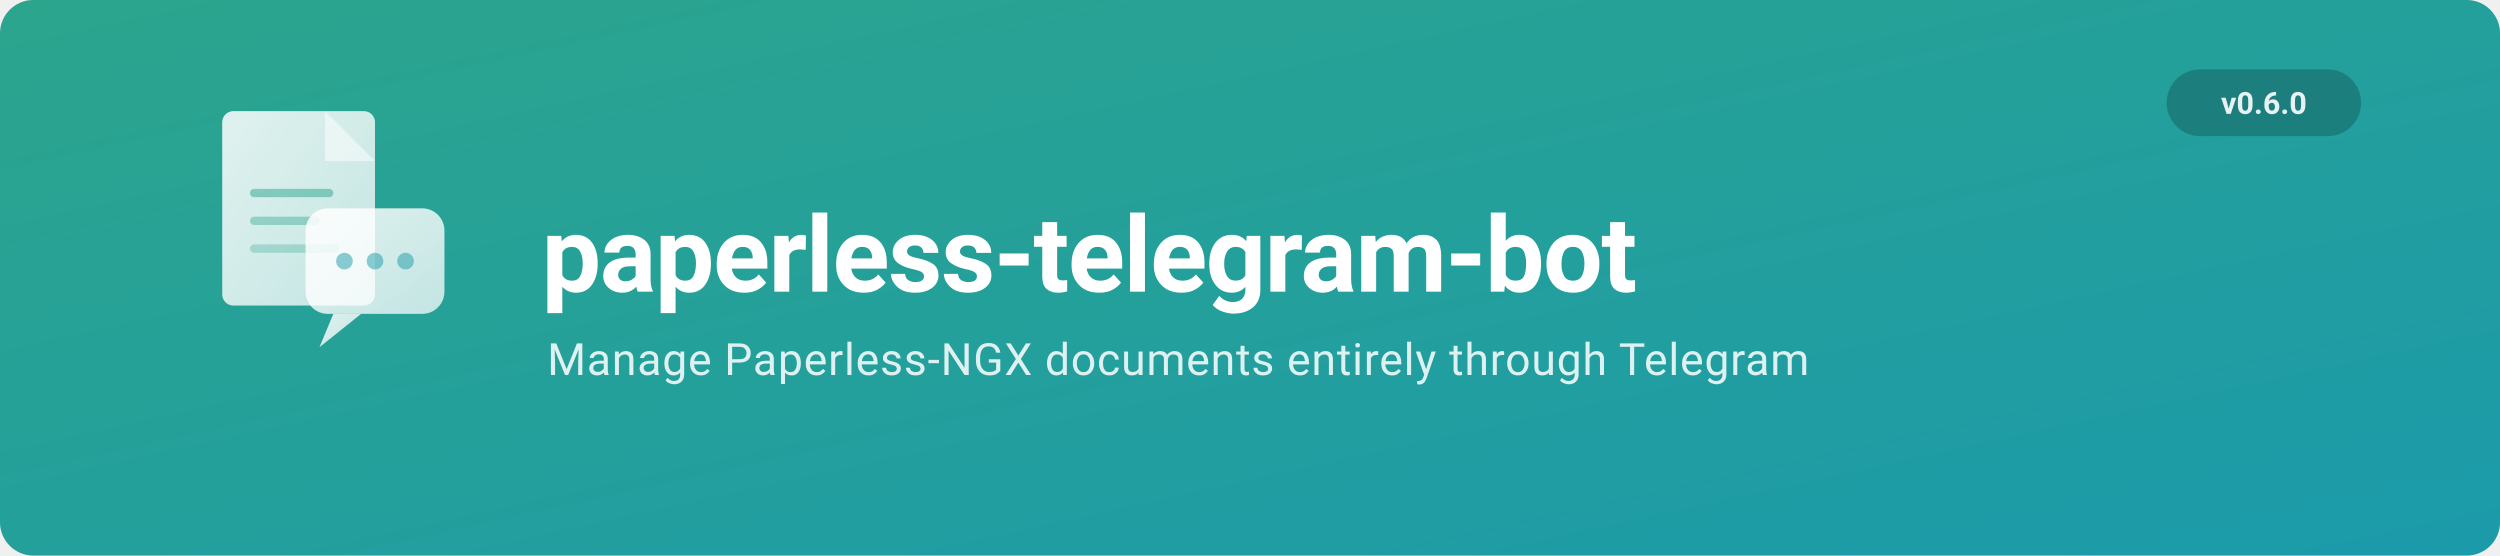
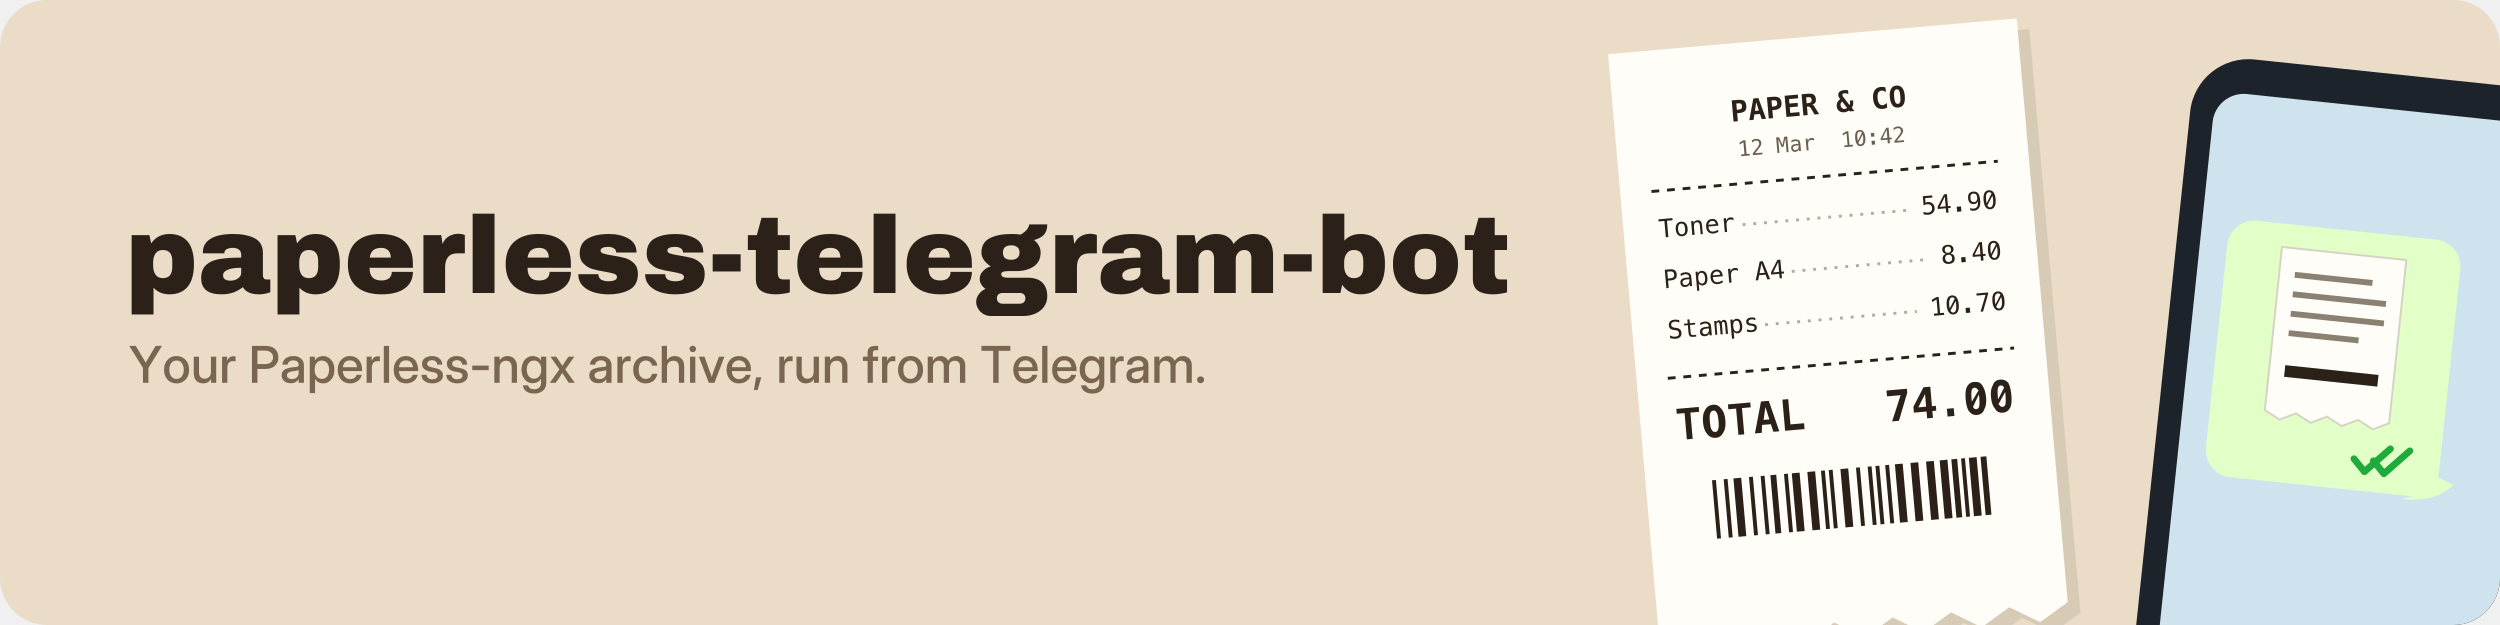
- <svg xmlns="http://www.w3.org/2000/svg" viewBox="0 0 900 200" width="900" height="200">
+ <svg xmlns="http://www.w3.org/2000/svg" viewBox="0 0 1280 320" width="1280" height="320" role="img" aria-label="paperless-telegram-bot">
  <defs>
-     <linearGradient id="bg" x1="0%" y1="0%" x2="100%" y2="100%">
-       <stop offset="0%" stop-color="#2CA58D" />
-       <stop offset="100%" stop-color="#1B9AAA" />
-     </linearGradient>
-     <linearGradient id="iconGrad" x1="0%" y1="0%" x2="100%" y2="100%">
-       <stop offset="0%" stop-color="rgba(255,255,255,0.95)" />
-       <stop offset="100%" stop-color="rgba(255,255,255,0.8)" />
-     </linearGradient>
+     <clipPath id="c">
+       <rect width="1280" height="320" rx="24" />
+     </clipPath>
  </defs>
-   <rect width="900" height="200" rx="12" fill="url(#bg)" />
-   <rect width="900" height="200" rx="12" fill="url(#bg)" opacity="0.15" style="mask: url(#dots)" />
-   <g transform="translate(80, 40)">
-     <rect x="0" y="0" width="55" height="70" rx="4" fill="url(#iconGrad)" opacity="0.9" />
-     <path d="M 37 0 L 55 18 L 37 18 Z" fill="rgba(255,255,255,0.5)" />
-     <rect x="10" y="28" width="30" height="3" rx="1.5" fill="#2CA58D" opacity="0.5" />
-     <rect x="10" y="38" width="25" height="3" rx="1.5" fill="#2CA58D" opacity="0.4" />
-     <rect x="10" y="48" width="32" height="3" rx="1.5" fill="#2CA58D" opacity="0.3" />
-   </g>
-   <g transform="translate(110, 75)">
-     <rect x="0" y="0" width="50" height="38" rx="8" fill="url(#iconGrad)" opacity="0.9" />
-     <path d="M 10 38 L 5 50 L 20 38" fill="url(#iconGrad)" opacity="0.9" />
-     <circle cx="14" cy="19" r="3" fill="#1B9AAA" opacity="0.5" />
-     <circle cx="25" cy="19" r="3" fill="#1B9AAA" opacity="0.5" />
-     <circle cx="36" cy="19" r="3" fill="#1B9AAA" opacity="0.5" />
-   </g>
-   <text x="195" y="105" font-family="'Segoe UI', Roboto, 'Helvetica Neue', Arial, sans-serif" font-size="38" font-weight="700" fill="#FFFFFF" letter-spacing="-0.5">
-     paperless-telegram-bot
-   </text>
-   <text x="197" y="135" font-family="'Segoe UI', Roboto, 'Helvetica Neue', Arial, sans-serif" font-size="16" fill="rgba(255,255,255,0.85)" letter-spacing="0.3">
-     Manage Paperless-NGX documents entirely through Telegram
-   </text>
-   <g transform="translate(780, 25)">
-     <rect width="70" height="24" rx="12" fill="rgba(0,0,0,0.2)" />
-     <text x="35" y="16" text-anchor="middle" font-family="'Segoe UI', Roboto, 'Helvetica Neue', Arial, sans-serif" font-size="11" font-weight="600" fill="rgba(255,255,255,0.9)">v0.6.0</text>
+   <g clip-path="url(#c)">
+     <rect width="1280" height="320" fill="#eadcc6" />
+     <path fill="#2b2118" d="m99.3 135.3q0 7.6-3.2 11.5-3.3 3.9-9.3 3.9-5.1 0-8.2-3.4l0 13.7-11.2 0 0-40.6 9.1 0 .9 4.2q3.3-4.8 9.4-4.8 6 0 9.3 3.9 3.2 3.9 3.2 11.6zm-20.9-1l0 1.8q0 2.8 1.3 4.6 1.2 1.7 3.7 1.7 4.8 0 4.8-5.7l0-3q0-5.7-4.8-5.7-2.5 0-3.7 1.7-1.3 1.8-1.3 4.6zm56.2-4.9l0 11.5q0 1 .5 1.6 .4.6 1.3.6l2 0 0 6.5q-.1.1-.8.3-.7.3-2 .5-1.3.3-3 .3-3.2 0-5.3-1-2.1-1-2.9-2.7-2.2 1.7-4.8 2.7-2.6 1-6.2 1-10.4 0-10.4-8.3 0-4.3 2.4-6.6 2.3-2.3 6.6-3.1 4.4-.8 11.5-.8l0-1.5q0-1.7-1.2-2.6-1.2-.9-3.1-.9-1.8 0-3 .6-1.3.6-1.3 1.9l0 .3-11 0q0-.3 0-.8 0-4.2 4-6.7 4-2.4 11.4-2.4 6.8 0 11.1 2.2 4.2 2.3 4.2 7.4zm-20.4 11.5q0 2.8 3.8 2.8 2.2 0 3.8-1.1 1.7-1.2 1.7-3l0-2.5q-4.8 0-7.1 1.1-2.2 1-2.2 2.7zm59.8-5.6q0 7.6-3.2 11.5-3.3 3.9-9.2 3.9-5.2 0-8.3-3.4l0 13.7-11.2 0 0-40.6 9.1 0 .9 4.2q3.3-4.8 9.5-4.8 5.9 0 9.2 3.9 3.2 3.9 3.2 11.6zm-20.8-1l0 1.8q0 2.8 1.2 4.6 1.2 1.7 3.7 1.7 4.8 0 4.8-5.7l0-3q0-5.7-4.8-5.7-2.5 0-3.7 1.7-1.2 1.8-1.2 4.6zm58.2.9l0 1.9-22.2 0q0 3.2 1.4 4.8 1.5 1.7 4.6 1.7 2.8 0 4.1-1.2 1.3-1.2 1.3-3.2l10.8 0q0 5.4-4.1 8.4-4.1 3.1-11.9 3.1-8.3 0-12.8-3.9-4.5-3.8-4.5-11.6 0-7.6 4.4-11.5 4.4-3.9 12.2-3.9 8.1 0 12.4 3.8 4.3 3.8 4.3 11.6zm-22.1-3.3l10.8 0q0-2.3-1.3-3.7-1.3-1.3-3.6-1.3-5.3 0-5.9 5zm48.7-11.5l0 9.3-3.5 0q-3.5 0-5 1.8-1.6 1.8-1.6 5.3l0 13.2-11.1 0 0-29.6 9.1 0 .7 4.5q1-2.6 3.2-3.9 2.2-1.3 4.9-1.3 1.3 0 2.3.3 1 .3 1 .4zm4 29.6l0-40.6 11.2 0 0 40.6zm50.3-14.8l0 1.9-22.2 0q0 3.2 1.4 4.8 1.4 1.7 4.5 1.7 2.8 0 4.1-1.2 1.3-1.2 1.3-3.2l10.9 0q0 5.4-4.1 8.4-4.1 3.1-12 3.1-8.2 0-12.7-3.9-4.6-3.8-4.6-11.6 0-7.6 4.5-11.5 4.4-3.9 12.2-3.9 8.1 0 12.4 3.8 4.3 3.8 4.3 11.6zm-22.2-3.3l10.9 0q0-2.3-1.3-3.7-1.3-1.3-3.7-1.3-5.2 0-5.9 5zm55.8-2.6l-10.4 0q0-1.6-1.5-2.3-1-.6-2.5-.6-4 0-4 1.9 0 1.1 1.4 1.5 1.4.5 4.6 1 3.9.6 6.5 1.3 2.7.8 4.6 2.7 2 1.9 2 5.4 0 5.7-4.2 8.1-4.3 2.4-11.1 2.4-3.9 0-7.4-1.1-3.5-1.1-5.7-3.4-2.1-2.3-2.1-5.8l10.3 0 0 .2q.1 1.9 1.6 2.7 1.6.7 3.3.7 4.6 0 4.6-2.2 0-1.1-1.4-1.6-1.5-.5-4.8-1.1-3.9-.6-6.5-1.4-2.5-.8-4.4-2.7-2-1.9-2-5.2 0-5.4 4.2-7.7 4.1-2.3 10.7-2.3 5.9 0 10 2.3 4.2 2.3 4.2 7.2zm34.2 0l-10.4 0q0-1.6-1.4-2.3-1.1-.6-2.6-.6-4 0-4 1.9 0 1.1 1.4 1.5 1.4.5 4.6 1 3.9.6 6.5 1.3 2.7.8 4.6 2.7 2 1.9 2 5.4 0 5.7-4.2 8.1-4.3 2.4-11.1 2.4-3.9 0-7.4-1.1-3.5-1.1-5.6-3.4-2.2-2.3-2.2-5.8l10.3 0 0 .2q.1 1.9 1.6 2.7 1.6.7 3.3.7 4.7 0 4.7-2.2 0-1.1-1.5-1.6-1.5-.5-4.8-1.1-3.9-.6-6.5-1.4-2.5-.8-4.4-2.7-1.9-1.9-1.9-5.2 0-5.4 4.1-7.7 4.1-2.3 10.7-2.3 5.9 0 10.1 2.3 4.1 2.3 4.1 7.2zm4.8 9.7l0-8.8 14.3 0 0 8.8zm39.5-18.6l0 7.6-6.2 0 0 11.2q0 2.1.6 3 .7.9 2.5.9l3.1 0 0 6.6q-1.3.4-3.4.7-2.2.3-3.7.3-5 0-7.6-1.8-2.7-1.8-2.7-6.1l0-14.8-4.1 0 0-7.6 4.6 0 2.4-8.9 8.3 0 0 8.9zm37.2 14.8l0 1.9-22.2 0q0 3.2 1.4 4.8 1.4 1.7 4.5 1.7 2.8 0 4.1-1.2 1.3-1.2 1.3-3.2l10.9 0q0 5.4-4.1 8.4-4.1 3.1-12 3.1-8.2 0-12.7-3.9-4.6-3.8-4.6-11.6 0-7.6 4.5-11.5 4.4-3.9 12.2-3.9 8.1 0 12.4 3.8 4.3 3.8 4.3 11.6zm-22.2-3.3l10.9 0q0-2.3-1.3-3.7-1.3-1.3-3.7-1.3-5.3 0-5.9 5zm27.9 18.1l0-40.6 11.2 0 0 40.6zm50.3-14.8l0 1.9-22.2 0q0 3.2 1.4 4.8 1.4 1.7 4.5 1.7 2.8 0 4.1-1.2 1.3-1.2 1.3-3.2l10.9 0q0 5.4-4.1 8.4-4.1 3.1-12 3.1-8.2 0-12.7-3.9-4.6-3.8-4.6-11.6 0-7.6 4.5-11.5 4.4-3.9 12.2-3.9 8.1 0 12.4 3.8 4.3 3.8 4.3 11.6zm-22.2-3.3l10.9 0q0-2.3-1.3-3.7-1.3-1.3-3.7-1.3-5.3 0-5.9 5zm54-9q1.6 1.2 2.5 2.9 .9 1.6.9 3.5 0 4.7-3.5 7.1-3.6 2.4-8.9 2.4l-4.3 0q-3.5 0-3.5 1.6 0 .8.8 1.3 .8.5 2.7.5l10.1 0q5 0 7.5 2.5 2.5 2.6 2.5 6.9 0 3.2-1.7 5.5-1.7 2.3-4.5 3.5-2.9 1.2-6.2 1.2l-16.5 0q-2 0-3.7-1-1.7-.9-2.7-2.6-1.1-1.6-1.1-3.7 0-2.1 1.4-3.9 1.3-1.8 3.4-2.7-1.4-.9-2.2-2.3-.8-1.3-.8-2.9 0-2.2 1.7-3.9 1.6-1.8 4-2.4-2.2-1.4-3.5-3.2-1.3-1.8-1.3-3.9 0-5.1 4.2-7.3 4.2-2.2 11.1-2.2 3 0 4.8.3 2.8-1.7 3.6-3.2 .8-1.4.8-2l9.2 0q0 3.4-1.7 5.3-1.7 1.8-5.1 2.7zm-15.9 6.4q0 1.8 1 2.8 1.1.9 3.2.9 2 0 3.1-.9 1.2-1 1.2-2.8 0-1.9-1.2-2.8-1.1-.9-3.1-.9-1.9 0-3.1.9-1.1 1-1.1 2.8zm-3.1 23.4q0 1.3.9 2.1 .8.7 2 .7l8.8 0q1.2 0 2.1-.7 .8-.8.8-2.1 0-1.2-.8-2-.8-.7-2.1-.7l-8.8 0q-1.2 0-2.1.7-.8.7-.8 2zm51.2-32.3l0 9.3-3.6 0q-3.5 0-5 1.8-1.6 1.8-1.6 5.3l0 13.2-11.1 0 0-29.6 9.1 0 .7 4.5q1-2.6 3.2-3.9 2.2-1.3 5-1.3 1.2 0 2.3.3 1 .3 1 .4zm33.4 9l0 11.5q0 1 .5 1.6 .4.6 1.3.6l2.1 0 0 6.5q-.2.1-.9.3-.7.3-2 .5-1.3.3-3 .3-3.2 0-5.3-1-2.1-1-2.9-2.7-2.1 1.7-4.8 2.7-2.6 1-6.1 1-10.4 0-10.4-8.3 0-4.3 2.3-6.6 2.3-2.3 6.7-3.1 4.3-.8 11.4-.8l0-1.5q0-1.7-1.2-2.6-1.2-.9-3.1-.9-1.7 0-3 .6-1.3.6-1.3 1.9l0 .3-10.9 0q-.1-.3-.1-.8 0-4.2 4-6.7 4-2.4 11.5-2.4 6.7 0 11 2.2 4.2 2.3 4.2 7.4zm-20.4 11.5q0 2.8 3.8 2.8 2.2 0 3.9-1.1 1.6-1.2 1.6-3l0-2.5q-4.8 0-7 1.1-2.3 1-2.3 2.7zm77.2-10.1l0 19.2-11.1 0 0-17.8q0-1.9-.9-3.1-1-1.1-2.6-1.1-2 0-3.2 1.3-1.3 1.4-1.3 3.3l0 17.4-11.1 0 0-17.8q0-1.9-.9-3.1-1-1.1-2.6-1.1-2 0-3.2 1.3-1.3 1.4-1.3 3.3l0 17.4-11.1 0 0-29.6 9.1 0 .8 4.5q1.6-2.4 4.4-3.8 2.8-1.3 5.9-1.3 6.6 0 8.9 5.1 1.8-2.4 4.5-3.8 2.7-1.3 5.7-1.3 5 0 7.5 2.8 2.5 2.9 2.5 8.2zm5.5 8.2l0-8.8 14.3 0 0 8.8zm39.3-19.2q6 0 9.3 3.9 3.2 3.8 3.2 11.5 0 7.6-3.2 11.6-3.3 3.9-9.3 3.9-6.1 0-9.4-4.9l-.9 4.2-9.1 0 0-40.6 11.1 0 0 13.8q3.2-3.4 8.3-3.4zm-8.4 14.5l0 1.9q0 2.8 1.3 4.5 1.2 1.7 3.7 1.7 4.8 0 4.8-5.7l0-2.9q0-5.8-4.8-5.8-2.5 0-3.7 1.8-1.3 1.7-1.3 4.5zm58.3.9q0 7.6-4.5 11.5-4.4 4-12.2 4-7.8 0-12.2-3.9-4.4-4-4.4-11.6 0-7.6 4.4-11.5 4.4-3.9 12.2-3.9 7.8 0 12.2 3.9 4.5 4 4.5 11.5zm-22.2-1.6l0 3.2q0 6.3 5.5 6.3 5.5 0 5.5-6.3l0-3.2q0-6.3-5.5-6.3-5.5 0-5.5 6.3zm47.3-13.2l0 7.6-6.3 0 0 11.2q0 2.1.7 3 .6.9 2.4.9l3.2 0 0 6.6q-1.4.4-3.5.7-2.1.3-3.7.3-4.9 0-7.6-1.8-2.7-1.8-2.7-6.1l0-14.8-4.1 0 0-7.6 4.6 0 2.4-8.9 8.3 0 0 8.9z" />
+     <path fill="#7a6650" d="m73.2 196l0-7.6-7-11.3 3.3 0 3.6 6q.5.8 1 1.7 .5.9 1 1.7l-1 0q.5-.8 1-1.7 .5-.9 1-1.7l3.6-6 3.2 0-6.9 11.3 0 7.6zm17.2.3q-1.9 0-3.4-.9-1.4-.9-2.2-2.4-.8-1.6-.8-3.7 0-2.1.8-3.6 .8-1.6 2.2-2.5 1.5-.9 3.4-.9 1.9 0 3.3.9 1.5.9 2.3 2.5 .8 1.5.8 3.6 0 2.1-.8 3.7-.8 1.5-2.3 2.4-1.4.9-3.3.9zm0-2.3q1.1 0 2-.6 .8-.6 1.2-1.6 .5-1.1.5-2.5 0-1.4-.5-2.5-.4-1-1.2-1.6-.9-.6-2-.6-1.2 0-2 .6-.8.6-1.3 1.6-.4 1.1-.4 2.5 0 1.4.4 2.5 .5 1 1.3 1.6 .8.6 2 .6zm13.6 2.3q-1.3 0-2.5-.6-1.1-.6-1.7-1.8-.6-1.2-.6-3l0-8.3 2.7 0 0 8q0 1.6.7 2.4 .8.9 2.2.9 .9 0 1.6-.4 .8-.4 1.2-1.2 .4-.8.4-2l0-7.7 2.7 0 0 13.4-2.6 0 0-3.3 .6 0q-.7 1.8-1.8 2.7-1.2.9-2.9.9zm9.7-.3l0-13.4 2.6 0 0 2.2 0 0q.4-1.1 1.2-1.8 .8-.6 2.1-.6 .3 0 .5 0 .3.1.5.1l0 2.5q-.2 0-.6-.1-.4 0-.9 0-.7 0-1.3.3-.7.4-1 1.1-.4.7-.4 1.8l0 7.9zm15.3 0l0-18.9 7 0q2 0 3.5.7 1.4.7 2.2 2 .8 1.4.8 3.2 0 1.8-.8 3.1-.8 1.3-2.3 2.1-1.5.7-3.5.7l-5.5 0 0-2.5 5.4 0q1.3 0 2.1-.4 .9-.4 1.4-1.2 .5-.8.5-1.8 0-1.1-.5-1.9-.5-.7-1.4-1.1-.8-.5-2.1-.5l-4 0 0 16.5zm19.9.2q-1.3 0-2.4-.4-1-.5-1.6-1.4-.7-.9-.7-2.2 0-1.2.5-1.9 .4-.8 1.2-1.2 .7-.4 1.7-.6 .9-.3 1.9-.4 1.3-.1 2-.2 .8-.1 1.1-.3 .3-.2.3-.7l0-.1q0-.7-.3-1.2-.3-.5-.9-.8-.7-.3-1.5-.3-.9 0-1.5.3-.7.3-1 .8-.4.5-.5 1.1l-2.6 0q.1-1.3.8-2.3 .7-1 1.9-1.5 1.3-.6 2.9-.6 1.3 0 2.3.3 .9.4 1.6 1 .7.5 1.1 1.4 .4.8.4 1.8l0 9.2-2.7 0 0-1.9 0 0q-.3.5-.8 1-.5.5-1.3.8-.7.3-1.9.3zm.5-2.1q1.2 0 2-.5 .8-.4 1.1-1.1 .4-.7.4-1.5l0-1.6q-.1.1-.4.2-.4.1-.8.2-.4.1-1 .2-.5.1-1 .1-.7.1-1.4.4-.6.2-1 .6-.4.4-.4 1.1 0 .6.3 1 .3.4.9.6 .6.3 1.3.3zm9.2 7.2l0-18.7 2.6 0 0 1.9 0 0q.5-.7 1.1-1.2 .6-.5 1.4-.7 .8-.3 1.7-.3 1.7 0 3 .9 1.3.9 2.1 2.5 .7 1.5.7 3.6 0 2.1-.7 3.6-.8 1.6-2.1 2.5-1.3.9-3 .9-.9 0-1.7-.3-.7-.2-1.3-.7-.7-.6-1.1-1.3l0 0 0 7.3zm6.2-7.3q1.1 0 1.9-.6 .9-.5 1.3-1.6 .5-1 .5-2.5 0-1.5-.5-2.6-.4-1-1.3-1.5-.8-.6-1.9-.6-1.1 0-2 .6-.8.6-1.3 1.6-.4 1.1-.4 2.5 0 1.4.4 2.4 .5 1.1 1.3 1.7 .9.6 2 .6zm14.5 2.3q-2 0-3.4-.9-1.5-.9-2.2-2.5-.8-1.6-.8-3.6 0-2 .8-3.6 .8-1.6 2.2-2.5 1.4-.9 3.2-.9 1.5 0 2.6.5 1.2.5 2 1.4 .8 1 1.3 2.3 .4 1.2.4 2.8l0 .7-11.3 0 0-2 9.9 0-1.2.6q0-1.2-.4-2.2-.5-.9-1.3-1.4-.8-.5-1.9-.5-1.1 0-2 .5-.8.5-1.2 1.4-.5 1-.5 2.2l0 1.2q0 1.2.5 2.2 .4 1 1.3 1.5 .8.6 2 .6 .9 0 1.6-.3 .6-.3 1.1-.8 .4-.4.6-1.1l2.6 0q-.2 1.3-1.1 2.3-.8 1-2.1 1.5-1.2.6-2.7.6zm8.4-.3l0-13.4 2.6 0 0 2.2 0 0q.4-1.1 1.2-1.8 .8-.6 2.1-.6 .3 0 .5 0 .3.1.4.1l0 2.5q-.1 0-.5-.1-.4 0-.9 0-.7 0-1.3.3-.7.4-1 1.1-.4.7-.4 1.8l0 7.9zm11.5-18.9l0 18.9-2.7 0 0-18.9zm8.8 19.2q-2 0-3.5-.9-1.4-.9-2.2-2.5-.7-1.6-.7-3.6 0-2 .8-3.6 .8-1.6 2.2-2.5 1.4-.9 3.2-.9 1.4 0 2.6.5 1.1.5 2 1.4 .8 1 1.2 2.3 .5 1.2.5 2.8l0 .7-11.3 0 0-2 9.9 0-1.2.6q0-1.2-.5-2.2-.4-.9-1.2-1.4-.8-.5-2-.5-1.1 0-1.9.5-.8.5-1.2 1.4-.5 1-.5 2.2l0 1.2q0 1.2.5 2.2 .4 1 1.2 1.5 .9.6 2.1.6 .9 0 1.5-.3 .7-.3 1.2-.8 .4-.4.6-1.1l2.6 0q-.3 1.3-1.1 2.3-.8 1-2.1 1.5-1.2.6-2.7.6zm13.4 0q-1.6 0-2.8-.5-1.2-.5-2-1.4-.8-1-.8-2.5l2.6 0q.1 1.1.9 1.7 .7.6 2 .6 1.3 0 2-.5 .8-.6.8-1.4 0-.6-.6-1.1-.5-.4-1.4-.6l-2.2-.4q-1.9-.5-2.9-1.4-.9-1-.9-2.5 0-1.2.6-2.1 .6-.9 1.8-1.4 1.2-.5 2.7-.5 1.5 0 2.7.5 1.1.6 1.8 1.5 .7 1 .7 2.4l-2.5 0q0-1-.8-1.6-.7-.7-1.9-.7-1.1 0-1.8.6-.7.5-.7 1.3 0 .6.6 1.1 .5.4 1.4.6l2.3.5q1.9.4 2.8 1.3 1 .9 1 2.4 0 1.3-.7 2.2-.7.9-2 1.4-1.2.5-2.7.5zm12.7 0q-1.5 0-2.8-.5-1.2-.5-2-1.4-.7-1-.8-2.5l2.6 0q.1 1.1.9 1.7 .7.6 2 .6 1.3 0 2-.5 .8-.6.8-1.4 0-.6-.5-1.1-.6-.4-1.4-.6l-2.3-.4q-1.9-.5-2.8-1.4-1-1-1-2.5 0-1.2.6-2.1 .7-.9 1.8-1.4 1.2-.5 2.7-.5 1.5 0 2.7.5 1.2.6 1.9 1.5 .6 1 .7 2.4l-2.6 0q0-1-.7-1.6-.7-.7-1.9-.7-1.2 0-1.9.6-.6.5-.6 1.3 0 .6.5 1.1 .5.4 1.4.6l2.3.5q2 .4 2.9 1.3 .9.9.9 2.4 0 1.3-.7 2.2-.7.9-1.9 1.4-1.3.5-2.8.5zm16.1-9.1l0 2.3-8.4 0 0-2.3zm5.6 1.1l0 7.7-2.7 0 0-13.4 2.7 0 0 3.3-.6 0q.6-1.8 1.8-2.7 1.2-.9 2.8-.9 1.4 0 2.5.6 1.1.6 1.7 1.8 .7 1.2.7 2.9l0 8.4-2.7 0 0-8q0-1.6-.8-2.5-.7-.8-2.1-.8-1 0-1.7.4-.7.4-1.1 1.1-.5.8-.5 2.1zm17.7 13.2q-1.6 0-2.9-.5-1.2-.5-2-1.4-.7-1-.9-2.3l2.7 0q.1.7.6 1.1 .4.5 1.1.7 .6.2 1.4.2 1.7 0 2.6-.9 .9-.8.9-2.5l0-2 0 0q-.5.8-1.1 1.3-.6.5-1.4.7-.8.3-1.7.3-1.7 0-3-.9-1.3-.9-2-2.4-.8-1.6-.8-3.6 0-2.1.8-3.7 .7-1.5 2-2.4 1.3-.9 3-.9 .9 0 1.7.3 .8.2 1.4.7 .7.5 1.1 1.3l0 0 0-2 2.7 0 0 13.2q0 2.1-.9 3.3-.8 1.2-2.2 1.8-1.4.6-3.1.6zm-.1-7.6q1.1 0 2-.6 .8-.6 1.3-1.6 .4-1.1.4-2.5 0-1.4-.4-2.4-.5-1-1.3-1.6-.9-.6-2-.6-1.1 0-1.9.5-.8.6-1.3 1.6-.5 1-.5 2.5 0 1.5.5 2.6 .5 1 1.3 1.5 .8.6 1.9.6zm8.1 2.1l5.5-7.7 0 1.7-5.2-7.4 3 0 1.6 2.4q.6.8 1.1 1.6 .5.8 1 1.6l-1.1 0q.5-.8 1-1.6 .5-.8 1-1.6l1.7-2.4 3 0-5.3 7.4 0-1.7 5.5 7.7-3.1 0-1.8-2.7q-.5-.8-1-1.6-.5-.7-1-1.5l1 0q-.5.8-1 1.5-.5.8-1 1.6l-1.9 2.7zm24.9.2q-1.3 0-2.4-.4-1-.5-1.6-1.4-.7-.9-.7-2.2 0-1.2.5-1.9 .4-.8 1.2-1.2 .7-.4 1.7-.6 .9-.3 1.9-.4 1.3-.1 2-.2 .8-.1 1.1-.3 .3-.2.3-.7l0-.1q0-.7-.3-1.2-.3-.5-.9-.8-.7-.3-1.5-.3-.9 0-1.5.3-.7.3-1.1.8-.3.5-.4 1.1l-2.6 0q0-1.3.8-2.3 .7-1 1.9-1.5 1.3-.6 2.9-.6 1.3 0 2.3.3 .9.4 1.6 1 .7.5 1.1 1.4 .4.8.4 1.8l0 9.2-2.7 0 0-1.9 0 0q-.3.5-.8 1-.5.5-1.3.8-.7.3-1.9.3zm.5-2.1q1.2 0 2-.5 .8-.4 1.1-1.1 .4-.7.4-1.5l0-1.6q-.1.1-.4.2-.4.1-.8.2-.4.1-1 .2-.5.1-1 .1-.7.1-1.4.4-.6.2-1 .6-.4.4-.4 1.1 0 .6.3 1 .3.4.9.6 .6.3 1.3.3zm9.2 1.9l0-13.4 2.5 0 0 2.2 .1 0q.4-1.1 1.2-1.8 .7-.6 2-.6 .3 0 .6 0 .2.1.4.1l0 2.5q-.1 0-.5-.1-.4 0-.9 0-.8 0-1.4.3-.6.4-1 1.1-.3.7-.3 1.8l0 7.9zm14.5.3q-1.9 0-3.3-.9-1.5-.9-2.3-2.5-.8-1.5-.8-3.6 0-2 .8-3.6 .8-1.6 2.3-2.5 1.4-.9 3.3-.9 1.2 0 2.3.4 1 .3 1.7 1 .8.6 1.3 1.5 .5.9.6 2l-2.7 0q-.1-.6-.3-1.1-.3-.4-.7-.8-.4-.3-.9-.5-.6-.2-1.3-.2-1.1 0-1.9.6-.9.6-1.3 1.6-.4 1.1-.4 2.5 0 1.4.4 2.5 .4 1 1.3 1.6 .8.6 1.9.6 .7 0 1.3-.2 .5-.2.9-.5 .4-.4.6-.8 .3-.5.4-1.1l2.7 0q-.1 1.1-.6 1.9-.5.9-1.2 1.6-.8.7-1.8 1-1.1.4-2.3.4zm10.9-8l0 7.7-2.7 0 0-18.9 2.7 0 0 8.8-.7 0q.6-1.8 1.8-2.7 1.2-.9 2.9-.9 1.3 0 2.4.6 1.1.6 1.8 1.8 .6 1.2.6 2.9l0 8.4-2.7 0 0-8q0-1.6-.7-2.5-.8-.8-2.2-.8-.9 0-1.7.4-.7.4-1.1 1.1-.4.8-.4 2.1zm11.8 7.7l0-13.4 2.7 0 0 13.4zm1.4-15.7q-.8 0-1.2-.5-.5-.5-.5-1.2 0-.7.5-1.1 .4-.5 1.2-.5 .7 0 1.2.5 .5.4.5 1.1 0 .7-.5 1.2-.5.5-1.2.5zm8.2 15.7l-5.1-13.4 2.9 0 2.6 7.3q.4 1.1.8 2.1 .3 1.1.6 2.1l-.6 0q.3-1 .6-2.1 .4-1 .7-2.1l2.7-7.3 2.8 0-5.1 13.4zm15.5.3q-2 0-3.4-.9-1.4-.9-2.2-2.5-.8-1.6-.8-3.6 0-2 .8-3.6 .8-1.6 2.2-2.5 1.4-.9 3.3-.9 1.4 0 2.6.5 1.1.5 1.9 1.4 .9 1 1.3 2.3 .4 1.2.4 2.8l0 .7-11.3 0 0-2 9.9 0-1.1.6q0-1.2-.5-2.2-.4-.9-1.3-1.4-.8-.5-1.9-.5-1.1 0-1.9.5-.8.5-1.3 1.4-.4 1-.4 2.2l0 1.2q0 1.2.4 2.2 .5 1 1.3 1.5 .8.6 2.1.6 .8 0 1.5-.3 .7-.3 1.1-.8 .5-.4.7-1.1l2.5 0q-.2 1.3-1 2.3-.9 1-2.1 1.5-1.3.6-2.8.6zm7.6 3.4l1.1-6.5 2.7 0-1.9 6.5zm13-3.7l0-13.4 2.5 0 0 2.2 .1 0q.4-1.1 1.2-1.8 .7-.6 2-.6 .3 0 .6 0 .2.1.4.1l0 2.5q-.1 0-.5-.1-.4 0-.9 0-.8 0-1.4.3-.6.4-1 1.1-.3.7-.3 1.8l0 7.9zm13.6.3q-1.3 0-2.4-.6-1.1-.6-1.8-1.8-.6-1.2-.6-3l0-8.3 2.7 0 0 8q0 1.6.8 2.4 .7.9 2.1.9 .9 0 1.7-.4 .7-.4 1.1-1.2 .4-.8.4-2l0-7.7 2.7 0 0 13.4-2.6 0 0-3.3 .6 0q-.6 1.8-1.8 2.7-1.2.9-2.9.9zm12.4-8l0 7.7-2.7 0 0-13.4 2.7 0 0 3.3-.6 0q.6-1.8 1.8-2.7 1.2-.9 2.8-.9 1.4 0 2.5.6 1.1.6 1.7 1.8 .7 1.2.7 2.9l0 8.4-2.7 0 0-8q0-1.6-.8-2.5-.7-.8-2.1-.8-1 0-1.7.4-.7.4-1.1 1.1-.5.8-.5 2.1zm24.6-5.7l0 2.2-7.8 0 0-2.2zm-5.4 13.4l0-15.6q0-1 .4-1.8 .5-.7 1.3-1.1 .9-.4 2.1-.4 .5 0 1 0 .4 0 .6 0l0 2.2q-.1 0-.5 0-.4 0-.7 0-.8 0-1.2.4-.3.3-.3 1.2l0 15.1zm7.4 0l0-13.4 2.6 0 0 2.2 0 0q.4-1.1 1.2-1.8 .8-.6 2.1-.6 .3 0 .5 0 .3.1.4.1l0 2.5q-.1 0-.5-.1-.4 0-.9 0-.7 0-1.3.3-.7.4-1 1.1-.4.7-.4 1.8l0 7.9zm14.6.3q-1.9 0-3.4-.9-1.4-.9-2.2-2.4-.8-1.6-.8-3.7 0-2.1.8-3.6 .8-1.6 2.2-2.5 1.5-.9 3.4-.9 1.9 0 3.4.9 1.4.9 2.2 2.5 .8 1.5.8 3.6 0 2.1-.8 3.7-.8 1.5-2.2 2.4-1.5.9-3.4.9zm0-2.3q1.1 0 2-.6 .8-.6 1.2-1.6 .5-1.1.5-2.5 0-1.4-.5-2.5-.4-1-1.2-1.6-.9-.6-2-.6-1.1 0-2 .6-.8.6-1.3 1.6-.4 1.1-.4 2.5 0 1.4.4 2.5 .5 1 1.3 1.6 .8.6 2 .6zm8.8 2l0-13.4 2.6 0 0 2.8-.3 0q.4-1 1.1-1.7 .6-.7 1.4-1 .9-.4 1.8-.4 1.5 0 2.7.9 1.1.9 1.3 2.2l-.4 0q.3-.9.9-1.6 .6-.7 1.6-1.1 .9-.4 2-.4 1.2 0 2.2.6 1.1.5 1.7 1.6 .6 1.1.6 2.7l0 8.8-2.7 0 0-8.6q0-1.4-.8-2.1-.8-.6-1.9-.6-.9 0-1.6.4-.6.3-1 1-.3.7-.3 1.5l0 8.4-2.7 0 0-8.8q0-1.1-.7-1.8-.7-.7-1.9-.7-.8 0-1.4.3-.7.4-1.1 1.1-.4.8-.4 1.8l0 8.1zm27.5-16.4l0-2.5 14.8 0 0 2.5-6 0 0 16.4-2.8 0 0-16.4zm22.7 16.7q-2 0-3.4-.9-1.5-.9-2.2-2.5-.8-1.6-.8-3.6 0-2 .8-3.6 .8-1.6 2.2-2.5 1.4-.9 3.2-.9 1.5 0 2.6.5 1.2.5 2 1.4 .8 1 1.3 2.3 .4 1.2.4 2.8l0 .7-11.3 0 0-2 9.9 0-1.2.6q0-1.2-.4-2.2-.5-.9-1.3-1.4-.8-.5-1.9-.5-1.1 0-1.9.5-.9.5-1.3 1.4-.5 1-.5 2.2l0 1.2q0 1.2.5 2.2 .4 1 1.3 1.5 .8.6 2 .6 .9 0 1.6-.3 .7-.3 1.1-.8 .4-.4.6-1.1l2.6 0q-.2 1.3-1.1 2.3-.8 1-2 1.5-1.3.6-2.8.6zm11.1-19.2l0 18.9-2.7 0 0-18.9zm8.7 19.2q-1.9 0-3.4-.9-1.4-.9-2.2-2.5-.7-1.6-.7-3.6 0-2 .8-3.6 .8-1.6 2.2-2.5 1.4-.9 3.2-.9 1.4 0 2.6.5 1.1.5 2 1.4 .8 1 1.2 2.3 .5 1.2.5 2.8l0 .7-11.3 0 0-2 9.9 0-1.2.6q0-1.2-.5-2.2-.4-.9-1.2-1.4-.9-.5-2-.5-1.1 0-1.9.5-.8.5-1.3 1.4-.4 1-.4 2.2l0 1.2q0 1.2.4 2.2 .5 1 1.3 1.5 .9.6 2.1.6 .9 0 1.5-.3 .7-.3 1.2-.8 .4-.4.6-1.1l2.6 0q-.3 1.3-1.1 2.3-.8 1-2.1 1.5-1.2.6-2.8.6zm14.3 5.2q-1.6 0-2.9-.5-1.2-.5-2-1.4-.7-1-.9-2.3l2.7 0q.1.7.6 1.1 .4.5 1.1.7 .6.2 1.4.2 1.6 0 2.6-.9 .9-.8.9-2.5l0-2 0 0q-.5.8-1.1 1.3-.7.5-1.4.7-.8.3-1.7.3-1.7 0-3-.9-1.3-.9-2.1-2.4-.7-1.6-.7-3.6 0-2.1.7-3.7 .8-1.5 2.1-2.4 1.3-.9 3-.9 .9 0 1.7.3 .7.2 1.4.7 .6.5 1.1 1.3l0 0 0-2 2.6 0 0 13.2q0 2.1-.8 3.3-.8 1.2-2.2 1.8-1.4.6-3.1.6zm-.1-7.6q1.1 0 2-.6 .8-.6 1.3-1.6 .4-1.1.4-2.5 0-1.4-.4-2.4-.5-1-1.3-1.6-.9-.6-2-.6-1.1 0-1.9.5-.8.6-1.3 1.6-.5 1-.5 2.5 0 1.5.5 2.6 .5 1 1.3 1.5 .8.6 1.9.6zm9.3 2.1l0-13.4 2.5 0 0 2.2 .1 0q.3-1.1 1.1-1.8 .8-.6 2.1-.6 .3 0 .6 0 .2.1.4.1l0 2.5q-.2 0-.6-.1-.4 0-.8 0-.8 0-1.4.3-.6.4-1 1.1-.4.7-.4 1.8l0 7.9zm12.9.2q-1.4 0-2.4-.4-1.1-.5-1.7-1.4-.6-.9-.6-2.2 0-1.2.5-1.9 .4-.8 1.1-1.2 .8-.4 1.7-.6 1-.3 2-.4 1.3-.1 2-.2 .7-.1 1.1-.3 .3-.2.3-.7l0-.1q0-.7-.4-1.2-.3-.5-.9-.8-.6-.3-1.4-.3-.9 0-1.5.3-.7.3-1.1.8-.4.5-.4 1.1l-2.7 0q.1-1.3.8-2.3 .7-1 2-1.5 1.2-.6 2.9-.6 1.2 0 2.2.3 1 .4 1.7 1 .7.5 1.1 1.4 .3.8.3 1.8l0 9.2-2.6 0 0-1.9-.1 0q-.2.5-.7 1-.5.5-1.3.8-.8.3-1.9.3zm.5-2.1q1.2 0 2-.5 .7-.4 1.1-1.1 .4-.7.4-1.5l0-1.6q-.2.1-.5.2-.3.1-.7.2-.5.1-1 .2-.5.1-1 .1-.8.1-1.4.4-.6.2-1 .6-.4.4-.4 1.1 0 .6.3 1 .3.4.9.6 .5.3 1.3.3zm9.1 1.9l0-13.4 2.6 0 0 2.8-.2 0q.4-1 1-1.7 .7-.7 1.5-1 .8-.4 1.7-.4 1.6 0 2.7.9 1.1.9 1.4 2.2l-.4 0q.2-.9.9-1.6 .6-.7 1.5-1.1 .9-.4 2-.4 1.3 0 2.3.6 1 .5 1.6 1.6 .6 1.1.6 2.7l0 8.8-2.7 0 0-8.6q0-1.4-.8-2.1-.8-.6-1.9-.6-.8 0-1.5.4-.6.3-1 1-.4.7-.4 1.5l0 8.4-2.6 0 0-8.8q0-1.1-.7-1.8-.8-.7-1.9-.7-.8 0-1.5.3-.7.4-1.1 1.1-.4.8-.4 1.8l0 8.1zm23.7.2q-.7 0-1.3-.5-.5-.5-.5-1.3 0-.7.5-1.2 .6-.5 1.3-.5 .7 0 1.3.5 .5.5.5 1.2 0 .8-.5 1.3-.6.5-1.3.5z" />
+     <g transform="rotate(-5 941 168)">
+       <path d="M836 18h210v300l-15 9l-15 -9l-15 9l-15 -9l-15 9l-15 -9l-15 9l-15 -9l-15 9l-15 -9l-15 9l-15 -9l-15 9l-15 -9z" fill="#000" opacity=".08" transform="translate(6 6)" />
+       <path d="M836 18h210v300l-15 9l-15 -9l-15 9l-15 -9l-15 9l-15 -9l-15 9l-15 -9l-15 9l-15 -9l-15 9l-15 -9l-15 9l-15 -9z" fill="#fffdf8" />
+       <path fill="#2b2118" d="m899.2 48.9l0 3.2 .9 0q1 0 1.5-.4 .4-.3 .4-1.2 0-.9-.4-1.3-.5-.3-1.5-.3zm-2.2-1.8l3 0q2.3 0 3.3 .8 .9 .8 .9 2.6 0 1.8-.9 2.6-1 .8-3.3 .8l-.8 0 0 4.1-2.2 0zm12.4 1.9l-1 4.5 2 0zm-1.3-1.9l2.6 0 3 10.9-2.2 0-.7-2.7-2.9 0-.6 2.7-2.2 0zm9.2 1.8l0 3.2 .8 0q1.1 0 1.5-.4 .5-.3 .5-1.2 0-.9-.5-1.3-.4-.3-1.5-.3zm-2.2-1.8l3 0q2.2 0 3.2 .8 1 .8 1 2.6 0 1.8-1 2.6-1 .8-3.2 .8l-.8 0 0 4.1-2.2 0zm15.9 10.9l-6.8 0 0-10.9 6.8 0 0 1.9-4.7 0 0 2.3 4.2 0 0 1.9-4.2 0 0 2.9 4.7 0zm6.9-5.2q.3 .1 .5 .3 .3 .3 .6 1l2 3.9-2.4 0-1.3-2.8q-.1-.1-.1-.3-.6-1.2-1.4-1.2l-.7 0 0 4.3-2.2 0 0-10.9 3.2 0q2.1 0 3 .7 .9 .8 .9 2.4 0 1.2-.5 1.8-.6 .7-1.6 .8zm-2.8-3.9l0 3 1 0q.9 0 1.3-.4 .4-.3 .4-1.1 0-.8-.4-1.2-.4-.3-1.3-.3zm21.3 8.6q-.5 .3-1.2 .5-.6 .2-1.2 .2-1.7 0-2.7-.9-1-1-1-2.5 0-1.1 .5-2 .5-.8 1.6-1.5-.4-.6-.6-1-.2-.5-.2-1 0-1.2 .8-1.8 .8-.6 2.3-.6 .6 0 1.1 0 .5 .1 1 .3l0 1.9q-.5-.3-1-.4-.4-.2-.9-.2-.6 0-.9 .2-.3 .2-.3 .6 0 .3 .2 .8 .3 .4 .8 1.2l2.2 3.5q.2-.3 .3-.7 .1-.3 .1-.7 0-.3-.1-.5 0-.2 0-.4l1.7 0 0 .4q0 1.1-.2 1.9-.3 .8-.8 1.4l1.2 1.8-2.3 0zm-3.1-4.9q-.5 .4-.8 .8-.2 .4-.2 1 0 .9 .6 1.5 .5 .6 1.4 .6 .2 0 .4-.1 .2 0 .4-.1 0 0 .1 0 .2-.1 .3-.2zm22.7 5.1q-.5 .2-1.1 .4-.5 .1-1.2 .1-2.2 0-3.3-1.4-1.2-1.5-1.2-4.3 0-2.7 1.2-4.2 1.1-1.4 3.3-1.4 .7 0 1.2 .1 .6 .1 1.1 .4l0 2.4q-.5-.5-1.1-.8-.5-.2-1.1-.2-1.1 0-1.7 .9-.6 1-.6 2.8 0 1.9 .6 2.8 .6 1 1.7 1 .6 0 1.1-.3 .6-.2 1.1-.7zm5.6-8.9q-.8 0-1.2 .9-.4 .9-.4 2.8 0 2 .4 2.9 .4 .9 1.2 .9 .9 0 1.3-.9 .3-.9 .3-2.9 0-1.9-.3-2.8-.4-.9-1.3-.9zm-3.8 3.7q0-2.8 1-4.2 .9-1.4 2.8-1.4 1.9 0 2.9 1.4 1 1.4 1 4.2 0 2.8-1 4.3-1 1.4-2.9 1.4-1.9 0-2.8-1.4-1-1.5-1-4.3z" />
+       <path fill="#6b5f52" d="m899.4 75.1l1.7 0 0-6.1-2 1 0-1 2-1 1.1 0 0 7.1 1.6 0 0 .9-4.4 0zm7.2 0l3.7 0 0 .9-4.9 0 0-.9q1-1.1 1.7-1.9 .8-.8 1.1-1.1 .5-.7 .7-1.1 .2-.4 .2-.8 0-.7-.4-1.1-.4-.4-1.1-.4-.5 0-1 .2-.5 .2-1.1 .6l0-1.1q.5-.3 1-.4 .6-.2 1.1-.2 1.2 0 1.9 .7 .7 .6 .7 1.6 0 .5-.2 1-.3 .5-.8 1.2-.3 .3-.9 .9-.5 .7-1.7 1.9zm11.4-7.1l1.5 0 1.4 4.1 1.3-4.1 1.5 0 0 8-1 0 0-7.1-1.4 4.2-.9 0-1.4-4.2 0 7.1-1 0zm10.2 5l-.3 0q-.9 0-1.3 .3-.5 .3-.5 .9 0 .5 .4 .8 .3 .3 .9 .3 .8 0 1.3-.5 .4-.6 .4-1.6l0-.2zm1.9-.4l0 3.4-1 0 0-.9q-.3 .5-.8 .8-.4 .3-1.1 .3-.9 0-1.5-.6-.5-.5-.5-1.4 0-1 .6-1.5 .7-.5 2-.5l1.3 0 0-.2q0-.7-.3-1-.4-.3-1.2-.3-.5 0-1 .1-.5 .2-1 .4l0-.9q.5-.3 1-.4 .6-.1 1-.1 .8 0 1.3 .3 .5 .2 .9 .6 .2 .3 .2 .7 .1 .4 .1 1.2zm7.2-1.4q-.3-.2-.7-.3-.3-.1-.7-.1-.9 0-1.4 .5-.5 .6-.5 1.7l0 3-1 0 0-6 1 0 0 1.2q.3-.7 .8-1 .5-.4 1.2-.4 .3 0 .7 .1 .3 .1 .6 .3zm15.1 3.9l1.7 0 0-6.1-2 1 0-1 2-1 1 0 0 7.1 1.7 0 0 .9-4.4 0zm8.5-7.2q1.2 0 1.9 1 .7 1.1 .7 3.1 0 2.1-.7 3.1-.7 1.1-1.9 1.1-1.3 0-2-1.1-.6-1-.6-3.1 0-2 .6-3.1 .7-1 2-1zm0 7.4q.7 0 1.1-.8 .4-.8 .4-2.5 0-.9-.1-1.6l-2.6 4q.4 .9 1.2 .9zm0-6.6q-.8 0-1.2 .8-.3 .8-.3 2.5 0 .8 .1 1.4l2.5-4q-.4-.7-1.1-.7zm5.6 1.3l1.7 0 0 1.9-1.7 0zm0 4l1.7 0 0 2-1.7 0zm8.2-5l-2.5 4.2 2.5 0zm-.1-1l1.2 0 0 5.2 1.1 0 0 .9-1.1 0 0 1.9-1.1 0 0-1.9-3.4 0 0-1zm4.8 7.1l3.7 0 0 .9-4.9 0 0-.9q1-1.1 1.8-1.9 .7-.8 1-1.1 .6-.7 .8-1.1 .1-.4 .1-.8 0-.7-.3-1.1-.4-.4-1.1-.4-.5 0-1.1 .2-.5 .2-1.1 .6l0-1.1q.6-.3 1.1-.4 .5-.2 1-.2 1.2 0 1.9 .7 .8 .6 .8 1.6 0 .5-.3 1-.2 .5-.8 1.2-.3 .3-.8 .9-.6 .7-1.8 1.9z" />
+       <path d="M852 90h178" stroke="#2b2118" stroke-width="1.5" stroke-dasharray="4 4" />
+       <path fill="#2b2118" d="m854.3 104.5l7.2 0 0 1.1-2.9 0 0 8.4-1.3 0 0-8.4-3 0zm11.4 3.2q-.9 0-1.3 .7-.5 .7-.5 2.1 0 1.3 .5 2 .4 .7 1.3 .7 .9 0 1.4-.7 .4-.7 .4-2 0-1.4-.4-2.1-.5-.7-1.4-.7zm0-1q1.5 0 2.3 1 .8 .9 .8 2.8 0 1.8-.8 2.7-.8 1-2.3 1-1.4 0-2.2-1-.8-.9-.8-2.7 0-1.9 .8-2.8 .8-1 2.2-1zm10.6 2.9l0 4.4-1.1 0 0-4.4q0-1-.4-1.4-.3-.5-1-.5-.9 0-1.3 .6-.4 .6-.4 1.7l0 4-1.2 0 0-7.1 1.2 0 0 1.1q.3-.7 .8-1 .5-.3 1.3-.3 1.1 0 1.6 .7 .5 .7 .5 2.2zm8.3 .3l0 .5-5.1 0 0 .1q0 1.4 .6 2.1 .6 .6 1.7 .6 .6 0 1.2-.2 .6-.2 1.3-.5l0 1.1q-.7 .3-1.3 .4-.6 .2-1.2 .2-1.7 0-2.6-1-.9-1-.9-2.7 0-1.7 .9-2.8 .9-1 2.4-1 1.4 0 2.2 .9 .7 1 .8 2.3zm-1.2-.4q-.1-.7-.5-1.3-.5-.5-1.3-.5-.9 0-1.4 .6-.6 .5-.6 1.2zm9.2-1.1q-.3-.3-.7-.5-.4-.1-.9-.1-1.1 0-1.6 .7-.6 .7-.6 2l0 3.5-1.2 0 0-7.1 1.2 0 0 1.4q.3-.8 .9-1.2 .6-.4 1.4-.4 .4 0 .8 .1 .4 .1 .7 .4z" />
+       <path fill="#2b2118" d="m990.2 104.5l4.8 0 0 1.1-3.7 0 0 2.3q.3-.1 .6-.1 .3-.1 .6-.1 1.4 0 2.3 .9 .9 .9 .9 2.4 0 1.5-1 2.3-.9 .9-2.4 .9-.8 0-1.4-.1-.6-.1-1.1-.3l0-1.3q.6 .3 1.1 .4 .6 .2 1.3 .2 1 0 1.6-.6 .6-.5 .6-1.5 0-1.1-.6-1.6-.6-.6-1.7-.6-.5 0-1 .1-.5 .1-.9 .4zm11.2 1.2l-3 5 3 0zm-.3-1.2l1.5 0 0 6.2 1.3 0 0 1-1.3 0 0 2.3-1.2 0 0-2.3-4.1 0 0-1.2zm5.9 6.9l2.2 0 0 2.6-2.2 0zm9.1-1.6q.8 0 1.3-.6 .5-.6 .5-1.6 0-1.1-.5-1.7-.5-.5-1.3-.5-.8 0-1.3 .5-.4 .6-.4 1.7 0 1.1 .4 1.6 .5 .6 1.3 .6zm-2.3 4l0-1.2q.4 .3 .9 .4 .4 .1 .9 .1 1.3 0 1.9-.9 .6-.9 .6-2.7-.3 .6-.8 1-.6 .3-1.3 .3-1.3 0-2.1-.8-.7-.9-.7-2.4 0-1.6 .7-2.4 .8-.8 2.2-.8 1.7 0 2.4 1.1 .8 1.2 .8 3.8 0 2.4-.9 3.6-1 1.3-2.7 1.3-.5 0-.9-.1-.5-.1-1-.3zm10.3-9.4q1.5 0 2.3 1.2 .8 1.3 .8 3.7 0 2.4-.8 3.6-.8 1.3-2.3 1.3-1.5 0-2.3-1.3-.8-1.2-.8-3.6 0-2.4 .8-3.7 .8-1.2 2.3-1.2zm0 8.8q.9 0 1.3-1 .5-.9 .5-2.9 0-1.1-.2-1.9l-3 4.7q.5 1.1 1.4 1.1zm0-7.8q-.9 0-1.4 1-.4 .9-.4 2.9 0 .9 .1 1.7l3-4.8q-.5-.8-1.3-.8z" />
+       <path d="M897 111H982" stroke="#b5ab9b" stroke-width="1.5" stroke-dasharray="1.5 4" />
+       <path fill="#2b2118" d="m856.5 131.6l0 3.5 1.5 0q.9 0 1.4-.4 .5-.5 .5-1.3 0-.9-.5-1.4-.5-.4-1.4-.4zm-1.2-1.1l2.7 0q1.6 0 2.4 .7 .8 .8 .8 2.2 0 1.4-.8 2.1-.8 .7-2.4 .7l-1.5 0 0 3.8-1.2 0zm11 5.9l-.4 0q-1 0-1.5 .4-.6 .3-.6 1.1 0 .6 .4 1 .4 .3 1.1 .3 1 0 1.5-.7 .6-.6 .6-1.8l0-.3zm2.2-.5l0 4.1-1.1 0 0-1.1q-.4 .7-1 1-.5 .3-1.3 .3-1.1 0-1.8-.6-.6-.6-.6-1.7 0-1.2 .8-1.8 .8-.6 2.3-.6l1.6 0 0-.2q0-.8-.5-1.2-.4-.4-1.3-.4-.6 0-1.2 .2-.6 .2-1.2 .5l0-1.2q.6-.2 1.2-.4 .6-.1 1.2-.1 .9 0 1.5 .3 .6 .2 1 .8 .2 .3 .3 .7 .1 .5 .1 1.4zm3.5 3.2l0 3.6-1.1 0 0-9.8 1.1 0 0 .9q.3-.5 .8-.8 .5-.3 1.1-.3 1.3 0 2.1 1 .7 1 .7 2.8 0 1.7-.7 2.7-.8 1-2.1 1-.6 0-1.1-.3-.5-.3-.8-.8zm3.5-2.6q0-1.4-.5-2.1-.4-.7-1.2-.7-.9 0-1.3 .7-.5 .7-.5 2.1 0 1.3 .5 2 .4 .7 1.3 .7 .8 0 1.2-.7 .5-.7 .5-2zm9.1-.6l0 .5-5.1 0 0 .1q0 1.4 .6 2.1 .6 .6 1.7 .6 .6 0 1.2-.2 .6-.2 1.3-.5l0 1.1q-.7 .3-1.3 .4-.6 .2-1.2 .2-1.7 0-2.6-1-.9-1-.9-2.7 0-1.7 .9-2.8 .9-1 2.4-1 1.4 0 2.2 .9 .7 1 .8 2.3zm-1.2-.4q-.1-.7-.5-1.3-.5-.5-1.3-.5-.9 0-1.4 .6-.6 .5-.6 1.2zm9.2-1.1q-.3-.3-.7-.5-.4-.1-.9-.1-1.1 0-1.6 .7-.6 .7-.6 2l0 3.5-1.2 0 0-7.1 1.2 0 0 1.4q.3-.8 .9-1.2 .6-.4 1.4-.4 .4 0 .8 .1 .4 .1 .7 .4zm12.3-2.7l-1.4 4.8 2.7 0zm-.8-1.2l1.6 0 2.9 9.5-1.4 0-.7-2.5-3.3 0-.7 2.5-1.3 0zm9.4 1.2l-3 5 3 0zm-.3-1.2l1.5 0 0 6.2 1.3 0 0 1-1.3 0 0 2.3-1.2 0 0-2.3-4.1 0 0-1.2z" />
+       <path fill="#2b2118" d="m1000.6 135.5q-.9 0-1.3 .5-.5 .5-.5 1.3 0 .9 .5 1.4 .5 .5 1.3 .5 .9 0 1.3-.5 .5-.5 .5-1.4 0-.8-.5-1.3-.4-.5-1.3-.5zm-1.1-.5q-.8-.2-1.3-.8-.5-.6-.5-1.4 0-1.1 .8-1.8 .8-.6 2.1-.6 1.3 0 2.1 .6 .8 .7 .8 1.8 0 .8-.5 1.4-.5 .6-1.3 .8 1 .2 1.5 .8 .5 .6 .5 1.7 0 1.2-.8 2-.8 .7-2.3 .7-1.4 0-2.3-.7-.8-.8-.8-2 0-1 .5-1.7 .5-.6 1.5-.8zm-.5-2.1q0 .8 .4 1.2 .4 .4 1.2 .4 .8 0 1.2-.4 .4-.4 .4-1.2 0-.7-.4-1.2-.4-.4-1.2-.4-.8 0-1.2 .5-.4 .4-.4 1.1zm8 4.5l2.2 0 0 2.6-2.2 0zm10-5.7l-3 5 3 0zm-.2-1.2l1.5 0 0 6.2 1.3 0 0 1-1.3 0 0 2.3-1.3 0 0-2.3-4 0 0-1.2zm7.3-.1q1.5 0 2.3 1.2 .8 1.3 .8 3.7 0 2.4-.8 3.6-.8 1.3-2.3 1.3-1.5 0-2.3-1.3-.8-1.2-.8-3.6 0-2.4 .8-3.7 .8-1.2 2.3-1.2zm0 8.8q.9 0 1.3-1 .5-.9 .5-2.9 0-1.1-.2-1.9l-3 4.7q.5 1.1 1.4 1.1zm0-7.8q-.9 0-1.4 1-.4 .9-.4 2.9 0 .9 .1 1.7l3-4.8q-.5-.8-1.3-.8z" />
+       <path d="M920 137H990" stroke="#b5ab9b" stroke-width="1.5" stroke-dasharray="1.5 4" />
+       <path fill="#2b2118" d="m860.4 156.8l0 1.3q-.6-.3-1.1-.5-.6-.2-1.2-.2-.9 0-1.5 .4-.5 .4-.5 1.2 0 .6 .4 .9 .3 .3 1.2 .6l.7 .1q1.4 .3 2 1 .6 .7 .6 1.8 0 1.4-.9 2.1-.8 .7-2.4 .7-.7 0-1.3-.2-.7-.1-1.4-.4l0-1.4q.7 .5 1.4 .7 .6 .2 1.3 .2 1 0 1.5-.4 .5-.4 .5-1.2 0-.7-.3-1.1-.4-.4-1.3-.6l-.7-.1q-1.3-.3-1.9-.9-.6-.6-.6-1.6 0-1.3 .8-2.1 .9-.7 2.3-.7 .6 0 1.2 .1 .6 .1 1.2 .3zm5.3 .1l0 2 2.7 0 0 .9-2.7 0 0 3.9q0 .7 .3 1.1 .3 .3 1.1 .3l1.3 0 0 .9-1.5 0q-1.3 0-1.8-.5-.5-.6-.5-1.8l0-3.9-1.9 0 0-.9 1.9 0 0-2zm8.4 5.5l-.4 0q-1 0-1.5 .4-.5 .3-.5 1.1 0 .6 .4 1 .3 .3 1 .3 1 0 1.5-.7 .6-.6 .6-1.8l0-.3zm2.3-.5l0 4.1-1.2 0 0-1.1q-.4 .7-.9 1-.6 .3-1.4 .3-1.1 0-1.8-.6-.6-.6-.6-1.7 0-1.2 .8-1.8 .8-.6 2.3-.6l1.6 0 0-.2q0-.8-.4-1.2-.5-.4-1.4-.4-.6 0-1.2 .2-.6 .2-1.2 .5l0-1.2q.7-.2 1.3-.4 .6-.1 1.1-.1 .9 0 1.5 .3 .6 .2 1 .8 .3 .3 .4 .7 .1 .5 .1 1.4zm5.4-2.3q.2-.4 .5-.7 .4-.2 .8-.2 .9 0 1.2 .7 .4 .6 .4 2.5l0 4.1-1.1 0 0-4.1q0-1.5-.2-1.8-.1-.4-.6-.4-.5 0-.7 .4-.1 .4-.1 1.8l0 4.1-1.1 0 0-4.1q0-1.5-.2-1.8-.2-.4-.6-.4-.5 0-.7 .4-.2 .4-.2 1.8l0 4.1-1 0 0-7.1 1 0 0 .6q.2-.4 .6-.6 .3-.2 .7-.2 .5 0 .8 .2 .3 .3 .5 .7zm5.9 5.5l0 3.6-1.2 0 0-9.8 1.2 0 0 .9q.3-.5 .8-.8 .5-.3 1.1-.3 1.3 0 2 1 .7 1 .7 2.8 0 1.7-.7 2.7-.7 1-2 1-.7 0-1.1-.3-.5-.3-.8-.8zm3.4-2.6q0-1.4-.4-2.1-.4-.7-1.3-.7-.8 0-1.3 .7-.4 .7-.4 2.1 0 1.3 .4 2 .5 .7 1.3 .7 .9 0 1.3-.7 .4-.7 .4-2zm8.2-3.4l0 1.2q-.5-.3-1-.5-.5-.1-1-.1-.8 0-1.2 .3-.4 .2-.4 .7 0 .5 .3 .7 .3 .3 1.4 .5l.5 .1q.9 .2 1.3 .7 .5 .4 .5 1.2 0 1.1-.8 1.7-.7 .6-2.1 .6-.5 0-1.1-.1-.5-.1-1.2-.4l0-1.2q.6 .4 1.2 .5 .6 .2 1.2 .2 .7 0 1.2-.3 .4-.3 .4-.9 0-.8-1.6-1.1l0 0-.5-.1q-1-.2-1.4-.7-.5-.4-.5-1.2 0-1.1 .7-1.6 .7-.6 2-.6 .5 0 1.1 .1 .5 .1 1 .3z" />
+       <path fill="#2b2118" d="m990.6 164.9l2 0 0-7.1-2.4 1.1 0-1.2 2.4-1.1 1.2 0 0 8.3 2 0 0 1.1-5.2 0zm10-8.5q1.5 0 2.3 1.2 .8 1.3 .8 3.7 0 2.4-.8 3.6-.8 1.3-2.3 1.3-1.5 0-2.3-1.3-.8-1.2-.8-3.6 0-2.4 .8-3.7 .8-1.2 2.3-1.2zm0 8.8q.9 0 1.3-1 .5-.9 .5-2.9 0-1.1-.1-1.9l-3.1 4.7q.5 1.1 1.4 1.1zm0-7.8q-.9 0-1.3 1-.5 .9-.5 2.9 0 .9 .1 1.7l3-4.8q-.5-.8-1.3-.8zm6.4 6l2.2 0 0 2.6-2.2 0zm6.2-6.9l6 0 0 .6-3.4 8.9-1.3 0 3.3-8.4-4.6 0zm10.9-.1q1.5 0 2.3 1.2 .8 1.3 .8 3.7 0 2.4-.8 3.6-.8 1.3-2.3 1.3-1.5 0-2.3-1.3-.8-1.2-.8-3.6 0-2.4 .8-3.7 .8-1.2 2.3-1.2zm0 8.8q.9 0 1.3-1 .5-.9 .5-2.9 0-1.1-.2-1.9l-3 4.7q.5 1.1 1.4 1.1zm0-7.8q-.9 0-1.4 1-.4 .9-.4 2.9 0 .9 .1 1.7l3-4.8q-.5-.8-1.3-.8z" />
+       <path d="M904 163H982" stroke="#b5ab9b" stroke-width="1.5" stroke-dasharray="1.5 4" />
+       <path d="M852 186h178" stroke="#2b2118" stroke-width="1.5" stroke-dasharray="4 4" />
+       <path fill="#2b2118" d="m862 218l-3 0 0-13.5-4 0 0-2.5 11.5 0 0 2.5-4.5 0zm12-13.5q-1.5 0-2 1.5-.5 1-.5 4 0 3 .5 4 .5 1.5 2 1.5 1 0 1.5-1.5 .5-1 .5-4 0-3-.5-4-.5-1.5-1.5-1.5zm-6 5.5q0-4 1.5-6 1.5-2.5 4.5-2.5 2.5 0 4 2.5 1.5 2 1.5 6 0 4-1.5 6-1.5 2.5-4 2.5-3 0-4.5-2.5-1.5-2-1.5-6zm20.5 8l-3 0 0-13.5-4 0 0-2.5 11.5 0 0 2.5-4.5 0zm12-13l-1.5 6.5 3 0zm-2-3l4 0 4 16-3 0-1-4-4.5 0-.5 4-3.5 0zm11 16l0-16 3 0 0 13 7 0 0 3z" />
+       <path fill="#2b2118" d="m963 202l10.5 0 0 2-5.5 14-3.5 0 5.5-13-7 0zm19.5 3.5l-4 6.5 4 0zm-.5-3.5l3.5 0 0 10 2 0 0 2.5-2 0 0 3.5-3 0 0-3.5-6.5 0 0-3zm11 12l3.5 0 0 4-3.5 0zm10-4q0-4 1-6 1.5-2.5 4-2.5 3 0 4 2 1.5 2.5 1.5 6.5 0 4-1.5 6-1 2.5-4 2.5-2.5 0-4-2.5-1-2-1-6zm3.5 4.5q.5 1 1.5 1 1 0 1.5-1 .5-1.5 .5-4.5 0-1 0-2l-3.5 6q0 0 0 .5zm1.5-10q-1 0-1.5 1-.5 1.5-.5 4.5 0 1 0 1.5l4-5.5q-.5-.5-.5-.5-.5-1-1.5-1zm8 5.5q0-4 1.5-6 1-2.5 4-2.5 2.5 0 4 2 1 2.5 1 6.5 0 4-1 6-1.5 2.5-4 2.5-3 0-4-2.5-1.5-2-1.5-6zm4 4.5q.5 1 1.5 1 1 0 1.5-1 .5-1.5 .5-4.5 0-1 0-2l-4 6q0 0 .5 .5zm1.5-10q-1 0-1.5 1-.5 1.5-.5 4.5 0 1 0 1.5l3.5-5.5q0-.5 0-.5-.5-1-1.5-1z" />
+       <path d="M871 240v30M877 240v30M890 240v30M896 240v30M908 240v30M927 240v30M931 240v30M945 240v30M951 240v30M955 240v30M960 240v30M999 240v30" stroke="#2b2118" stroke-width="2" />
+       <path d="M883 240v30M913 240v30M921 240v30M938 240v30M966 240v30M974 240v30M982 240v30M989 240v30M1004 240v30" stroke="#2b2118" stroke-width="4" />
+       <path d="M901.5 240v30M994.5 240v30M1009.5 240v30" stroke="#2b2118" stroke-width="3" />
+     </g>
+     <g transform="rotate(6 1200 170)">
+       <rect x="1110" y="36" width="200" height="330" rx="30" fill="#1d232a" />
+       <rect x="1122" y="54" width="190" height="300" rx="16" fill="#cfe3ef" />
+       <rect x="1136" y="118" width="120" height="132" rx="14" fill="#e1ffc7" />
+       <path d="M1248 236q6 12-10 16q18 0 26-10z" fill="#e1ffc7" />
+       <g>
+         <path d="M1164 130h64v84l-8 4l-8 -4l-8 4l-8 -4l-8 4l-8 -4l-8 4l-8 -4z" fill="#fffdf8" stroke="#d8d2c4" stroke-width="1" />
+         <rect x="1172" y="142" width="40" height="3" fill="#8a8173" />
+         <rect x="1172" y="152" width="48" height="3" fill="#8a8173" />
+         <rect x="1172" y="162" width="48" height="3" fill="#8a8173" />
+         <rect x="1172" y="172" width="36" height="3" fill="#8a8173" />
+         <rect x="1172" y="190" width="48" height="6" fill="#2b2118" />
+       </g>
+       <path d="M1212 234l6 6 12-13M1222 234l6 6 12-13" stroke="#1faa3c" stroke-width="3.5" fill="none" stroke-linecap="round" stroke-linejoin="round" />
+     </g>
  </g>
</svg>
